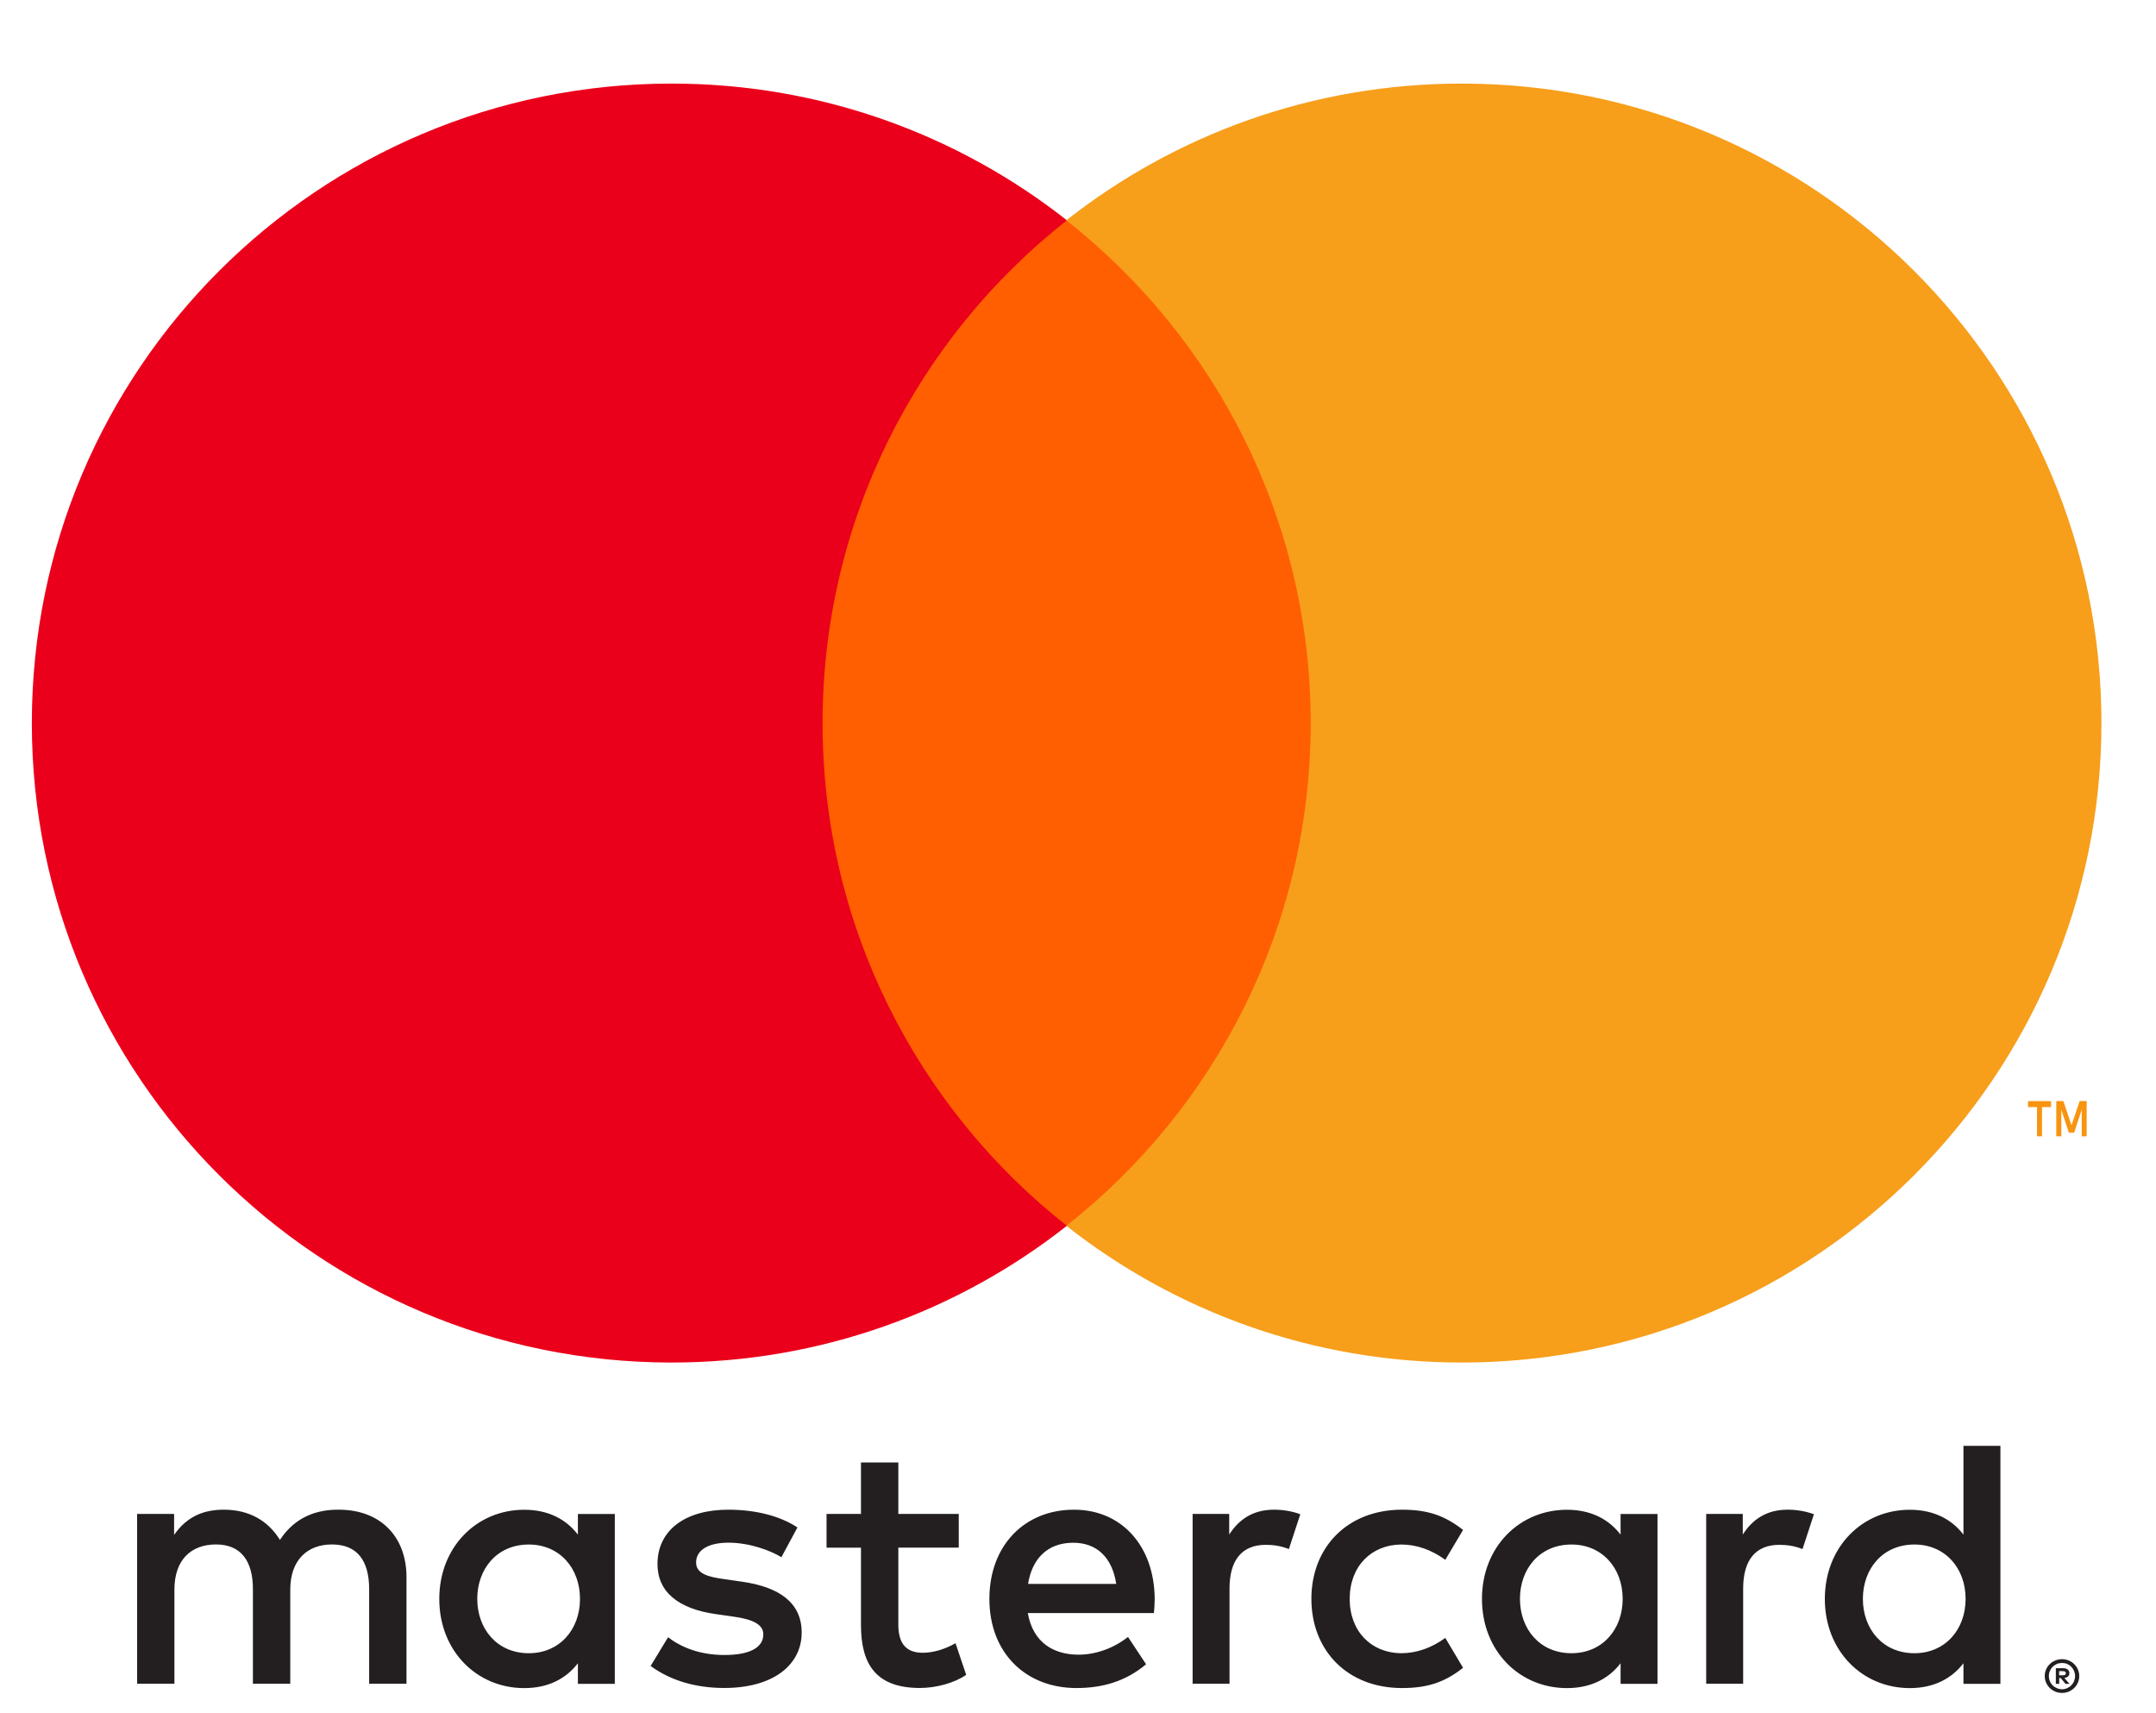
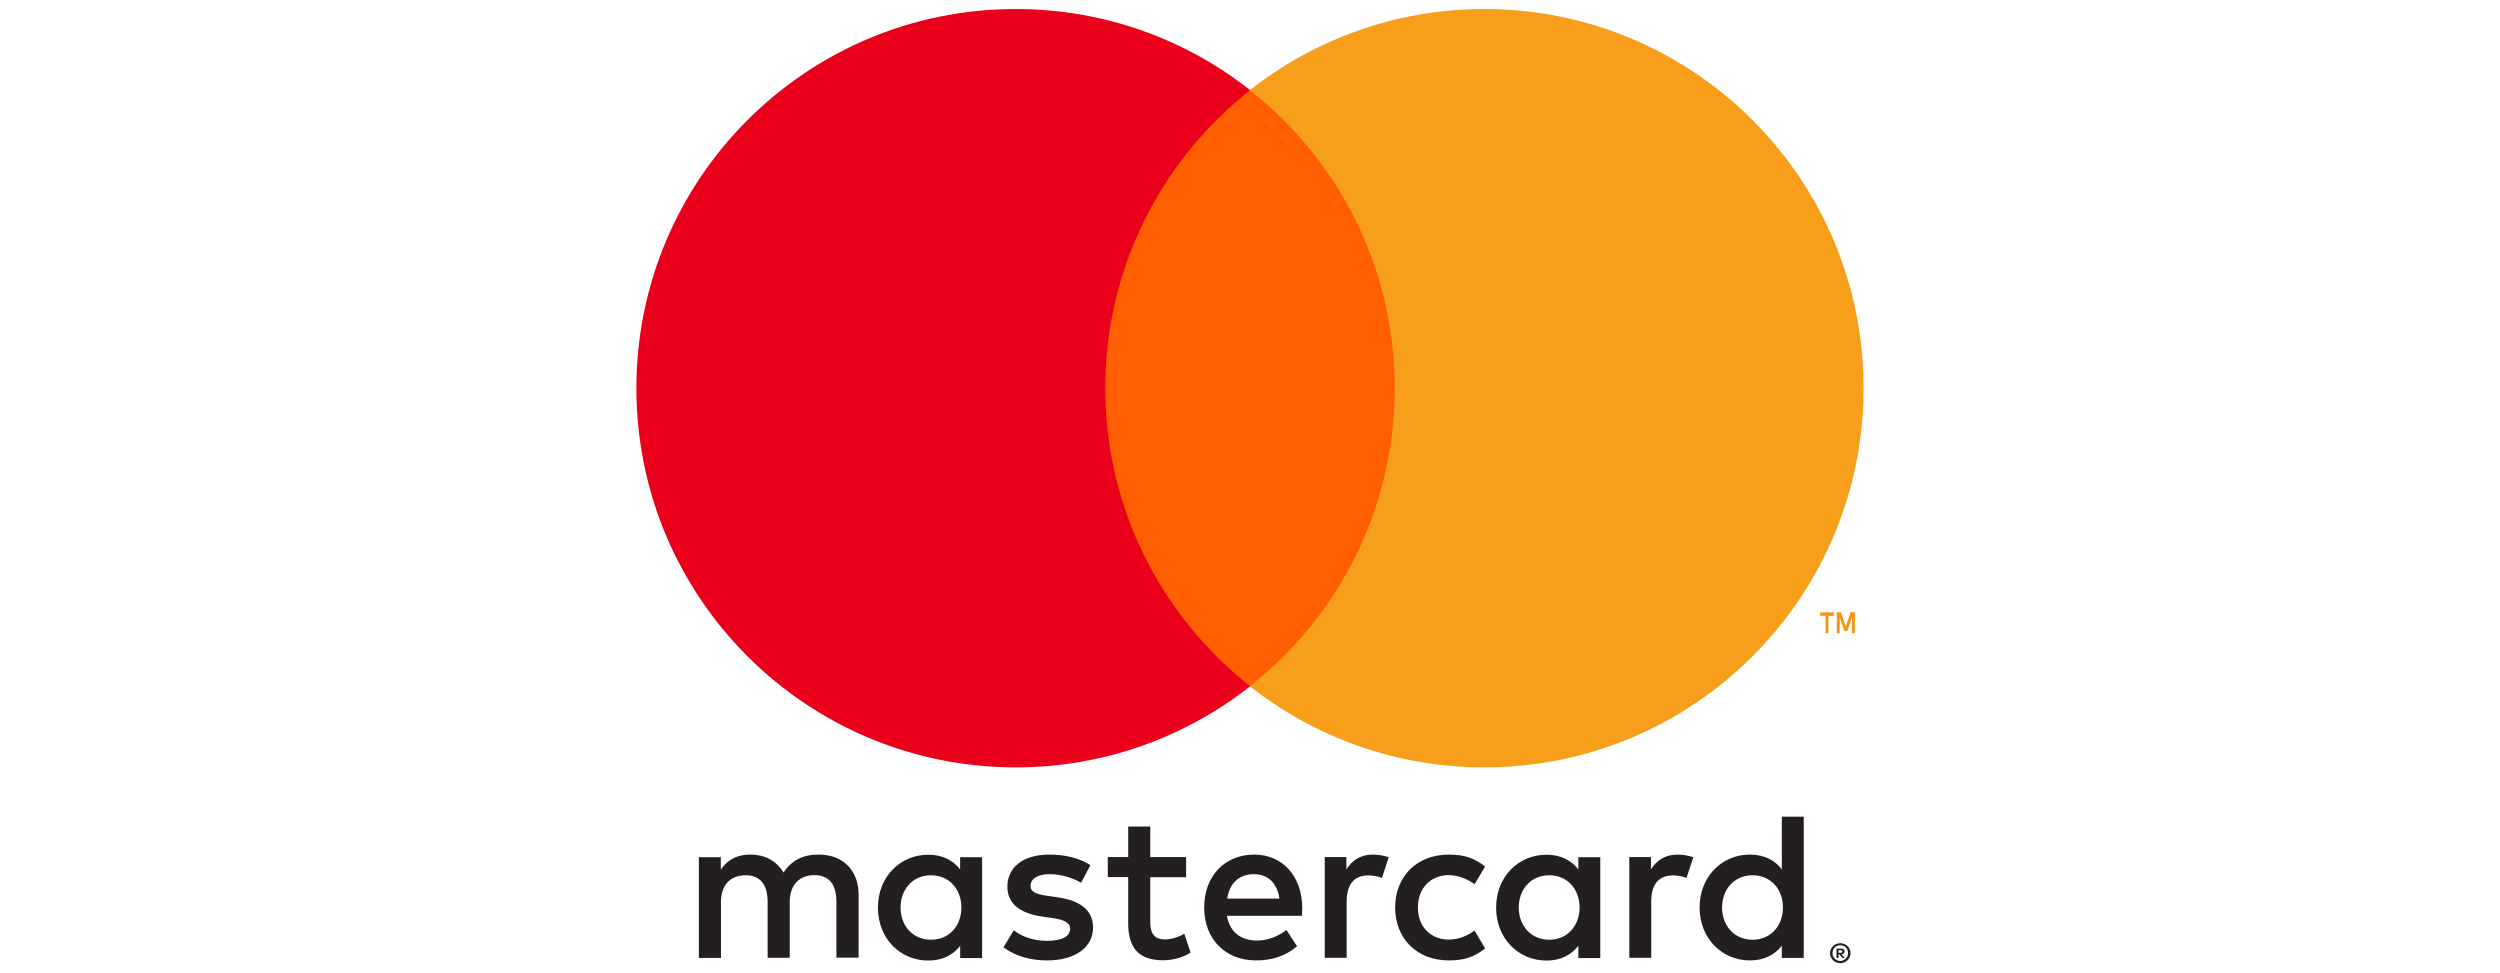
- <svg xmlns="http://www.w3.org/2000/svg" height="27" viewBox="0 0 34 27" width="34">
-   <g fill="none">
-     <path d="m30.79.641v-.066h.061c.013 0 .025.003.033.008.008.005.012.014.012.025s-.004.019-.012.024c-.008.006-.02.008-.033.008zm.062.046c.031 0 .056-.007.073-.021.017-.014.026-.033.026-.058 0-.021-.006-.037-.021-.051-.013-.013-.033-.021-.058-.024l.081-.093h-.063l-.075.092h-.024v-.092h-.053v.247zm-.016-.332c.029 0 .056.006.08.017.025.011.047.026.065.044.019.019.033.04.044.066.01.025.016.052.016.081 0 .029-.006.056-.016.081-.011.025-.026.047-.044.066-.019.019-.04.033-.065.044-.024.01-.051.015-.08.015s-.056-.005-.081-.015c-.026-.011-.048-.026-.067-.044-.019-.019-.033-.041-.044-.066-.011-.025-.016-.052-.016-.081 0-.029.005-.056.016-.081.01-.026.025-.047.044-.066.019-.019.041-.033.067-.044.025-.011.053-.017.081-.017zm0 .474c.038 0 .072-.007.106-.021.033-.013.061-.033.086-.057.024-.024.044-.052.058-.085.014-.032.021-.067.021-.103 0-.037-.007-.071-.021-.103-.014-.032-.033-.06-.058-.085-.025-.024-.053-.043-.086-.057-.033-.014-.068-.021-.106-.021-.038 0-.074.007-.107.021s-.062.033-.087.057c-.024.024-.044.053-.058.085-.014.032-.021.067-.021.103 0 .037.007.071.021.103.014.033.033.061.058.085.024.024.053.044.087.057.033.014.069.021.107.021zm-24.992.951c0 .471.309.857.813.857.482 0 .807-.37.807-.857s-.325-.857-.807-.857c-.504 0-.813.387-.813.857zm2.169 0v1.338h-.582v-.325c-.185.241-.465.392-.846.392-.751 0-1.34-.588-1.34-1.406 0-.818.589-1.406 1.34-1.406.381 0 .661.151.846.392v-.325h.582zm19.682 0c0 .471.309.857.813.857.482 0 .807-.37.807-.857s-.325-.857-.807-.857c-.504 0-.813.387-.813.857zm2.169 0v2.413h-.583v-1.4c-.185.241-.465.392-.846.392-.751 0-1.34-.588-1.34-1.406 0-.818.589-1.406 1.34-1.406.381 0 .661.151.846.392v-.325h.583zm-14.622.885c.375 0 .616-.235.678-.649h-1.39c.062.387.297.649.712.649zm.012.521c-.785 0-1.334-.571-1.334-1.406 0-.851.572-1.406 1.373-1.406.403 0 .773.101 1.098.375l-.285.431c-.225-.179-.511-.28-.779-.28-.375 0-.717.174-.801.656h1.989c.006.072.012.146.012.224-.006.835-.522 1.406-1.272 1.406zm7.033-1.406c0 .471.309.857.813.857.482 0 .807-.37.807-.857s-.325-.857-.807-.857c-.504 0-.813.387-.813.857zm2.169 0v1.338h-.582v-.325c-.185.241-.465.392-.846.392-.751 0-1.34-.588-1.34-1.406 0-.818.589-1.406 1.34-1.406.381 0 .661.151.846.392v-.325h.582zm-5.458 0c0-.812.566-1.406 1.429-1.406.403 0 .672.09.963.319l-.28.471c-.219-.157-.448-.241-.701-.241-.465.006-.807.342-.807.857s.342.851.807.857c.253 0 .482-.084.701-.241l.28.471c-.291.229-.56.319-.963.319-.863 0-1.429-.594-1.429-1.406zm7.509 1.406c-.336 0-.555-.157-.706-.392v.325h-.577v-2.677h.583v1.501c0 .443.191.689.572.689.118 0 .241-.017.364-.067l.18.549c-.129.051-.297.073-.415.073zm-15.614-.28c-.28.185-.666.28-1.092.28-.679 0-1.115-.325-1.115-.857 0-.437.325-.706.924-.79l.275-.039c.319-.045.47-.129.47-.28 0-.207-.213-.325-.611-.325-.403 0-.695.129-.891.28l-.275-.453c.319-.235.723-.347 1.16-.347.774 0 1.222.364 1.222.874 0 .471-.353.717-.936.801l-.275.04c-.252.033-.454.083-.454.263 0 .196.191.313.51.313.342 0 .673-.129.835-.229zm7.515.28c-.336 0-.555-.157-.706-.392v.325h-.577v-2.677h.582v1.501c0 .443.191.689.572.689.118 0 .241-.017.364-.067l.18.549c-.129.051-.297.073-.415.073zm-4.971-.067h-.953v.812h-.589v-.812h-.543v-.532h.543v-1.221c0-.621.241-.991.93-.991.253 0 .544.078.729.207l-.168.499c-.174-.101-.364-.151-.516-.151-.291 0-.386.179-.386.448v1.21h.953zm-8.709-2.677v1.68c0 .633-.403 1.058-1.054 1.064-.342.006-.695-.101-.942-.476-.185.297-.476.476-.885.476-.286 0-.566-.084-.784-.397v.33h-.583v-2.677h.588v1.484c0 .465.258.712.656.712.387 0 .582-.252.582-.706v-1.49h.589v1.484c0 .465.269.712.656.712.398 0 .588-.252.588-.706v-1.49z" fill="#231f20" transform="matrix(1 0 0 -1 1.682507 26.99003)" />
-     <path d="m1.358 0v.556h-.111l-.128-.382-.128.382h-.112v-.556h.079v.419l.12-.362h.082l.12.363v-.42zm-.704 0v.461h.142v.094h-.363v-.094h.142v-.461z" fill="#f79410" transform="matrix(1 0 0 -1 31.54858 17.91693)" />
-     <path d="m21.234 19.329h-8.827v-15.854h8.827z" fill="#ff5f00" />
-     <path d="m12.829 10.256c0 3.216 1.507 6.081 3.853 7.927-1.716 1.35-3.881 2.156-6.235 2.156-5.572 0-10.088-4.514-10.088-10.083 0-5.569 4.516-10.083 10.088-10.083 2.353 0 4.519.806 6.235 2.156-2.346 1.846-3.853 4.711-3.853 7.927" fill="#eb001b" transform="matrix(1 0 0 -1 .143019 21.65674)" />
-     <path d="m16.678 10.256c0-5.569-4.516-10.083-10.088-10.083-2.353 0-4.519.806-6.236 2.156 2.347 1.846 3.854 4.711 3.854 7.927 0 3.216-1.507 6.081-3.854 7.927 1.717 1.35 3.882 2.156 6.236 2.156 5.572 0 10.088-4.514 10.088-10.083" fill="#f79e1b" transform="matrix(1 0 0 -1 16.46159 21.65674)" />
+ <svg xmlns="http://www.w3.org/2000/svg" version="1.1" id="圖層_1" x="0px" y="0px" viewBox="0 0 180 70" enable-background="new 0 0 180 70" xml:space="preserve">
+   <g>
+     <path fill="#231F20" d="M132.37,68.42v0.18h0.16c0.04,0,0.07-0.01,0.09-0.02c0.02-0.01,0.03-0.04,0.03-0.07s-0.01-0.05-0.03-0.07   c-0.02-0.02-0.05-0.02-0.09-0.02H132.37z M132.54,68.29c0.09,0,0.15,0.02,0.2,0.06c0.05,0.04,0.07,0.09,0.07,0.16   c0,0.06-0.02,0.1-0.06,0.14c-0.04,0.03-0.09,0.06-0.16,0.07l0.22,0.25h-0.17l-0.2-0.25h-0.07v0.25h-0.14v-0.67H132.54z    M132.5,69.19c0.08,0,0.15-0.02,0.22-0.05c0.07-0.03,0.13-0.07,0.18-0.12c0.05-0.05,0.09-0.11,0.12-0.18   c0.03-0.07,0.04-0.14,0.04-0.22s-0.02-0.15-0.04-0.22c-0.03-0.07-0.07-0.13-0.12-0.18c-0.05-0.05-0.11-0.09-0.18-0.12   c-0.07-0.03-0.14-0.04-0.22-0.04s-0.15,0.01-0.22,0.04c-0.07,0.03-0.13,0.07-0.18,0.12c-0.05,0.05-0.09,0.11-0.12,0.18   c-0.03,0.07-0.04,0.14-0.04,0.22s0.01,0.15,0.04,0.22c0.03,0.07,0.07,0.13,0.12,0.18c0.05,0.05,0.11,0.09,0.18,0.12   C132.34,69.18,132.42,69.19,132.5,69.19z M132.5,67.91c0.1,0,0.2,0.02,0.29,0.06c0.09,0.04,0.16,0.09,0.23,0.15   c0.07,0.06,0.12,0.14,0.16,0.23c0.04,0.09,0.06,0.18,0.06,0.28c0,0.1-0.02,0.19-0.06,0.28c-0.04,0.09-0.09,0.16-0.16,0.23   c-0.07,0.06-0.14,0.12-0.23,0.15c-0.09,0.04-0.18,0.06-0.29,0.06c-0.1,0-0.2-0.02-0.29-0.06c-0.09-0.04-0.17-0.09-0.23-0.15   c-0.07-0.07-0.12-0.14-0.16-0.23c-0.04-0.09-0.06-0.18-0.06-0.28c0-0.1,0.02-0.19,0.06-0.28c0.04-0.09,0.09-0.16,0.16-0.23   c0.07-0.07,0.14-0.12,0.23-0.15C132.3,67.93,132.39,67.91,132.5,67.91z M64.84,65.34c0-1.27,0.84-2.32,2.2-2.32   c1.3,0,2.18,1,2.18,2.32c0,1.32-0.88,2.32-2.18,2.32C65.67,67.66,64.84,66.61,64.84,65.34z M70.71,65.34v-3.62h-1.58v0.88   c-0.5-0.65-1.26-1.06-2.29-1.06c-2.03,0-3.63,1.59-3.63,3.81c0,2.21,1.59,3.81,3.63,3.81c1.03,0,1.79-0.41,2.29-1.06v0.88h1.58   V65.34z M123.99,65.34c0-1.27,0.84-2.32,2.2-2.32c1.31,0,2.18,1,2.18,2.32c0,1.32-0.88,2.32-2.18,2.32   C124.83,67.66,123.99,66.61,123.99,65.34z M129.87,65.34V58.8h-1.58v3.79c-0.5-0.65-1.26-1.06-2.29-1.06   c-2.03,0-3.63,1.59-3.63,3.81c0,2.21,1.59,3.81,3.63,3.81c1.03,0,1.79-0.41,2.29-1.06v0.88h1.58V65.34z M90.28,62.94   c1.02,0,1.67,0.64,1.84,1.76h-3.76C88.52,63.65,89.16,62.94,90.28,62.94z M90.31,61.53c-2.13,0-3.61,1.55-3.61,3.81   c0,2.3,1.55,3.81,3.72,3.81c1.09,0,2.09-0.27,2.97-1.02l-0.77-1.17c-0.61,0.48-1.38,0.76-2.11,0.76c-1.02,0-1.94-0.47-2.17-1.78   h5.39c0.02-0.2,0.03-0.39,0.03-0.61C93.74,63.08,92.34,61.53,90.31,61.53z M109.35,65.34c0-1.27,0.84-2.32,2.2-2.32   c1.3,0,2.18,1,2.18,2.32c0,1.32-0.88,2.32-2.18,2.32C110.19,67.66,109.35,66.61,109.35,65.34z M115.22,65.34v-3.62h-1.58v0.88   c-0.5-0.65-1.26-1.06-2.29-1.06c-2.03,0-3.63,1.59-3.63,3.81c0,2.21,1.59,3.81,3.63,3.81c1.03,0,1.79-0.41,2.29-1.06v0.88h1.58   V65.34z M100.45,65.34c0,2.2,1.53,3.81,3.87,3.81c1.09,0,1.82-0.24,2.61-0.86L106.17,67c-0.59,0.43-1.21,0.65-1.9,0.65   c-1.26-0.02-2.18-0.92-2.18-2.32c0-1.4,0.93-2.3,2.18-2.32c0.68,0,1.31,0.23,1.9,0.65l0.76-1.27c-0.79-0.62-1.52-0.86-2.61-0.86   C101.98,61.53,100.45,63.14,100.45,65.34z M120.78,61.53c-0.91,0-1.5,0.43-1.91,1.06v-0.88h-1.56v7.25h1.58V64.9   c0-1.2,0.52-1.87,1.55-1.87c0.32,0,0.65,0.05,0.99,0.18l0.49-1.49C121.55,61.59,121.1,61.53,120.78,61.53z M78.51,62.29   c-0.76-0.5-1.8-0.76-2.96-0.76c-1.84,0-3.02,0.88-3.02,2.32c0,1.18,0.88,1.91,2.5,2.14l0.75,0.11c0.86,0.12,1.27,0.35,1.27,0.76   c0,0.56-0.58,0.88-1.65,0.88c-1.09,0-1.88-0.35-2.41-0.76l-0.74,1.23c0.86,0.64,1.96,0.94,3.14,0.94c2.09,0,3.31-0.99,3.31-2.37   c0-1.27-0.96-1.94-2.53-2.17l-0.74-0.11c-0.68-0.09-1.23-0.23-1.23-0.71c0-0.53,0.52-0.85,1.38-0.85c0.93,0,1.82,0.35,2.26,0.62   L78.51,62.29z M98.85,61.53c-0.91,0-1.5,0.43-1.91,1.06v-0.88h-1.56v7.25h1.58V64.9c0-1.2,0.52-1.87,1.55-1.87   c0.32,0,0.65,0.05,0.99,0.18l0.49-1.49C99.63,61.59,99.17,61.53,98.85,61.53z M85.4,61.71h-2.58v-2.2h-1.59v2.2h-1.47v1.44h1.47   v3.31c0,1.68,0.65,2.68,2.52,2.68c0.68,0,1.47-0.21,1.97-0.56l-0.45-1.35c-0.47,0.27-0.99,0.41-1.4,0.41   c-0.79,0-1.05-0.49-1.05-1.21v-3.27h2.58V61.71z M61.82,68.96v-4.55c0-1.71-1.09-2.87-2.85-2.88c-0.93-0.02-1.88,0.27-2.55,1.29   c-0.5-0.8-1.29-1.29-2.4-1.29c-0.77,0-1.53,0.23-2.12,1.08v-0.89h-1.58v7.25h1.59v-4.02c0-1.26,0.7-1.93,1.78-1.93   c1.05,0,1.58,0.68,1.58,1.91v4.03h1.59v-4.02c0-1.26,0.73-1.93,1.77-1.93c1.08,0,1.59,0.68,1.59,1.91v4.03H61.82z" />
+     <path fill="#F79410" d="M133.55,45.59v-1.51h-0.3l-0.35,1.03l-0.35-1.03h-0.3v1.51h0.21v-1.14l0.33,0.98h0.22l0.33-0.98v1.14   H133.55z M131.64,45.59v-1.25h0.39v-0.25h-0.98v0.25h0.39v1.25H131.64z" />
+     <path fill="#FF5F00" d="M101.95,49.41h-23.9V6.49h23.9V49.41z" />
+     <path fill="#EB001B" d="M79.58,27.95c0-8.71,4.08-16.46,10.43-21.46C85.37,2.83,79.5,0.65,73.13,0.65   c-15.08,0-27.31,12.22-27.31,27.3s12.23,27.3,27.31,27.3c6.37,0,12.23-2.18,16.88-5.84C83.66,44.41,79.58,36.65,79.58,27.95" />
+     <path fill="#F79E1B" d="M134.18,27.95c0,15.08-12.23,27.3-27.31,27.3c-6.37,0-12.23-2.18-16.88-5.84   c6.35-5,10.43-12.75,10.43-21.46S96.34,11.48,89.99,6.49c4.65-3.65,10.51-5.84,16.88-5.84C121.95,0.65,134.18,12.87,134.18,27.95" />
  </g>
</svg>
